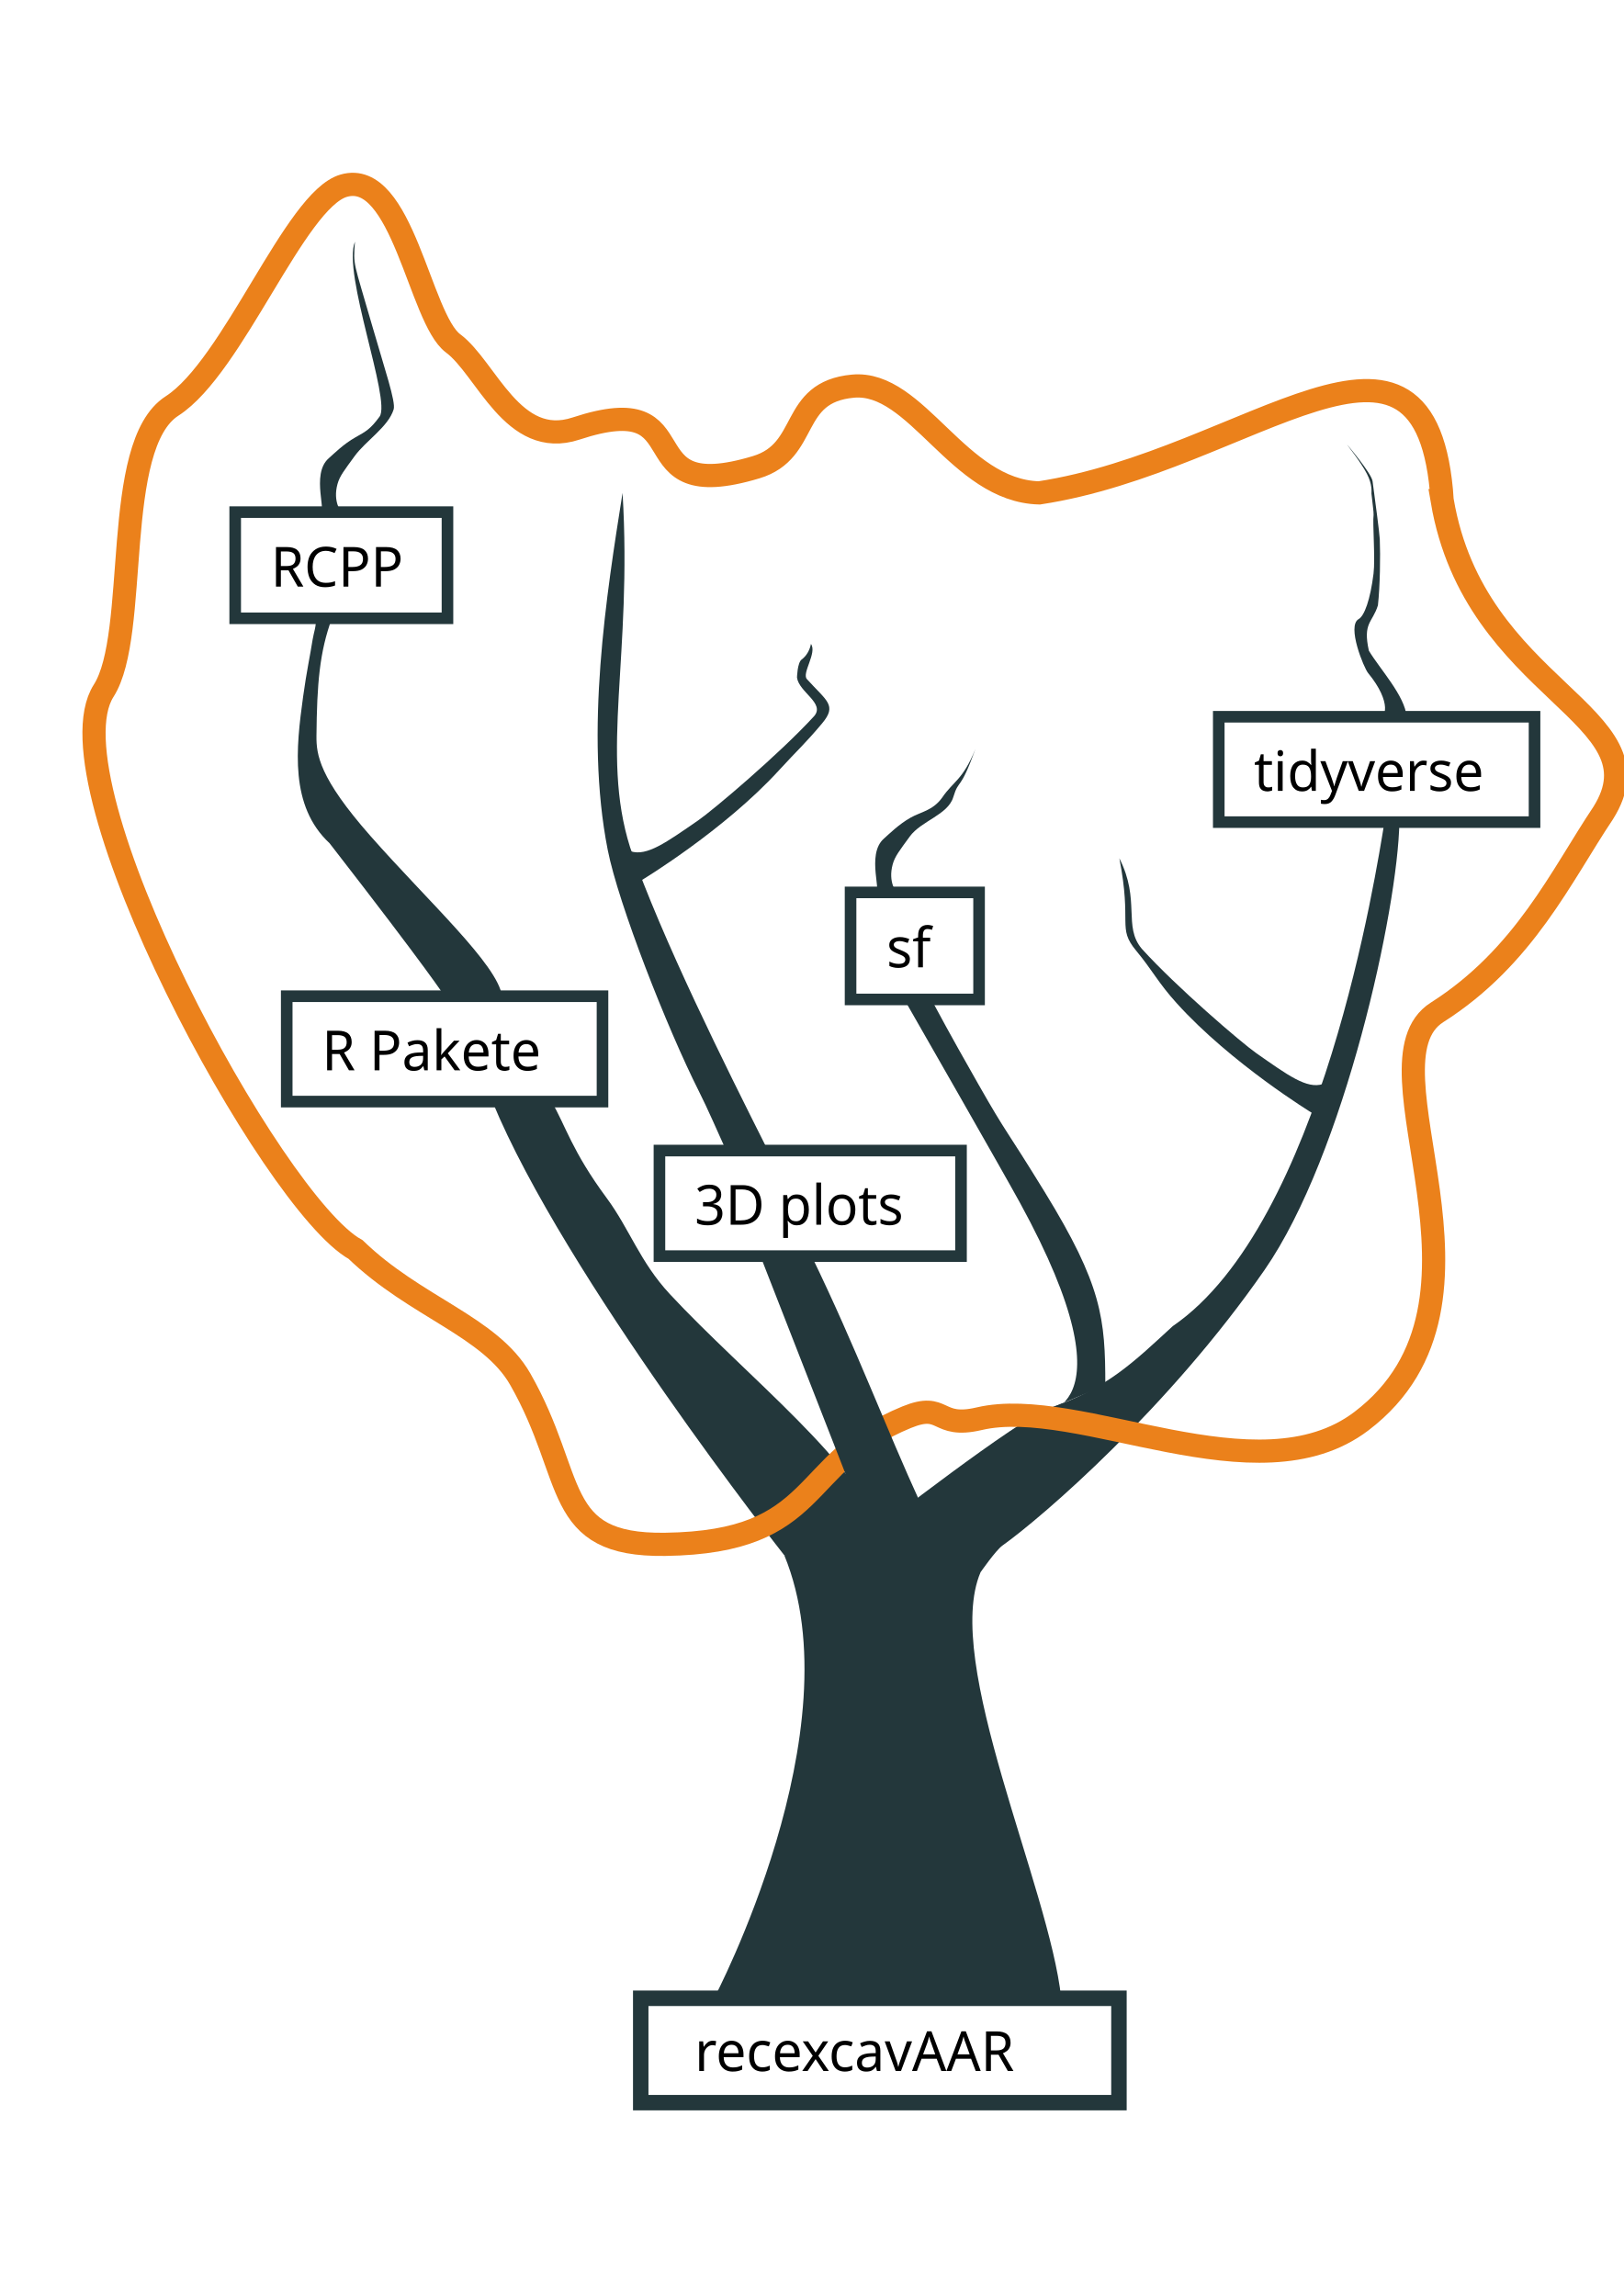
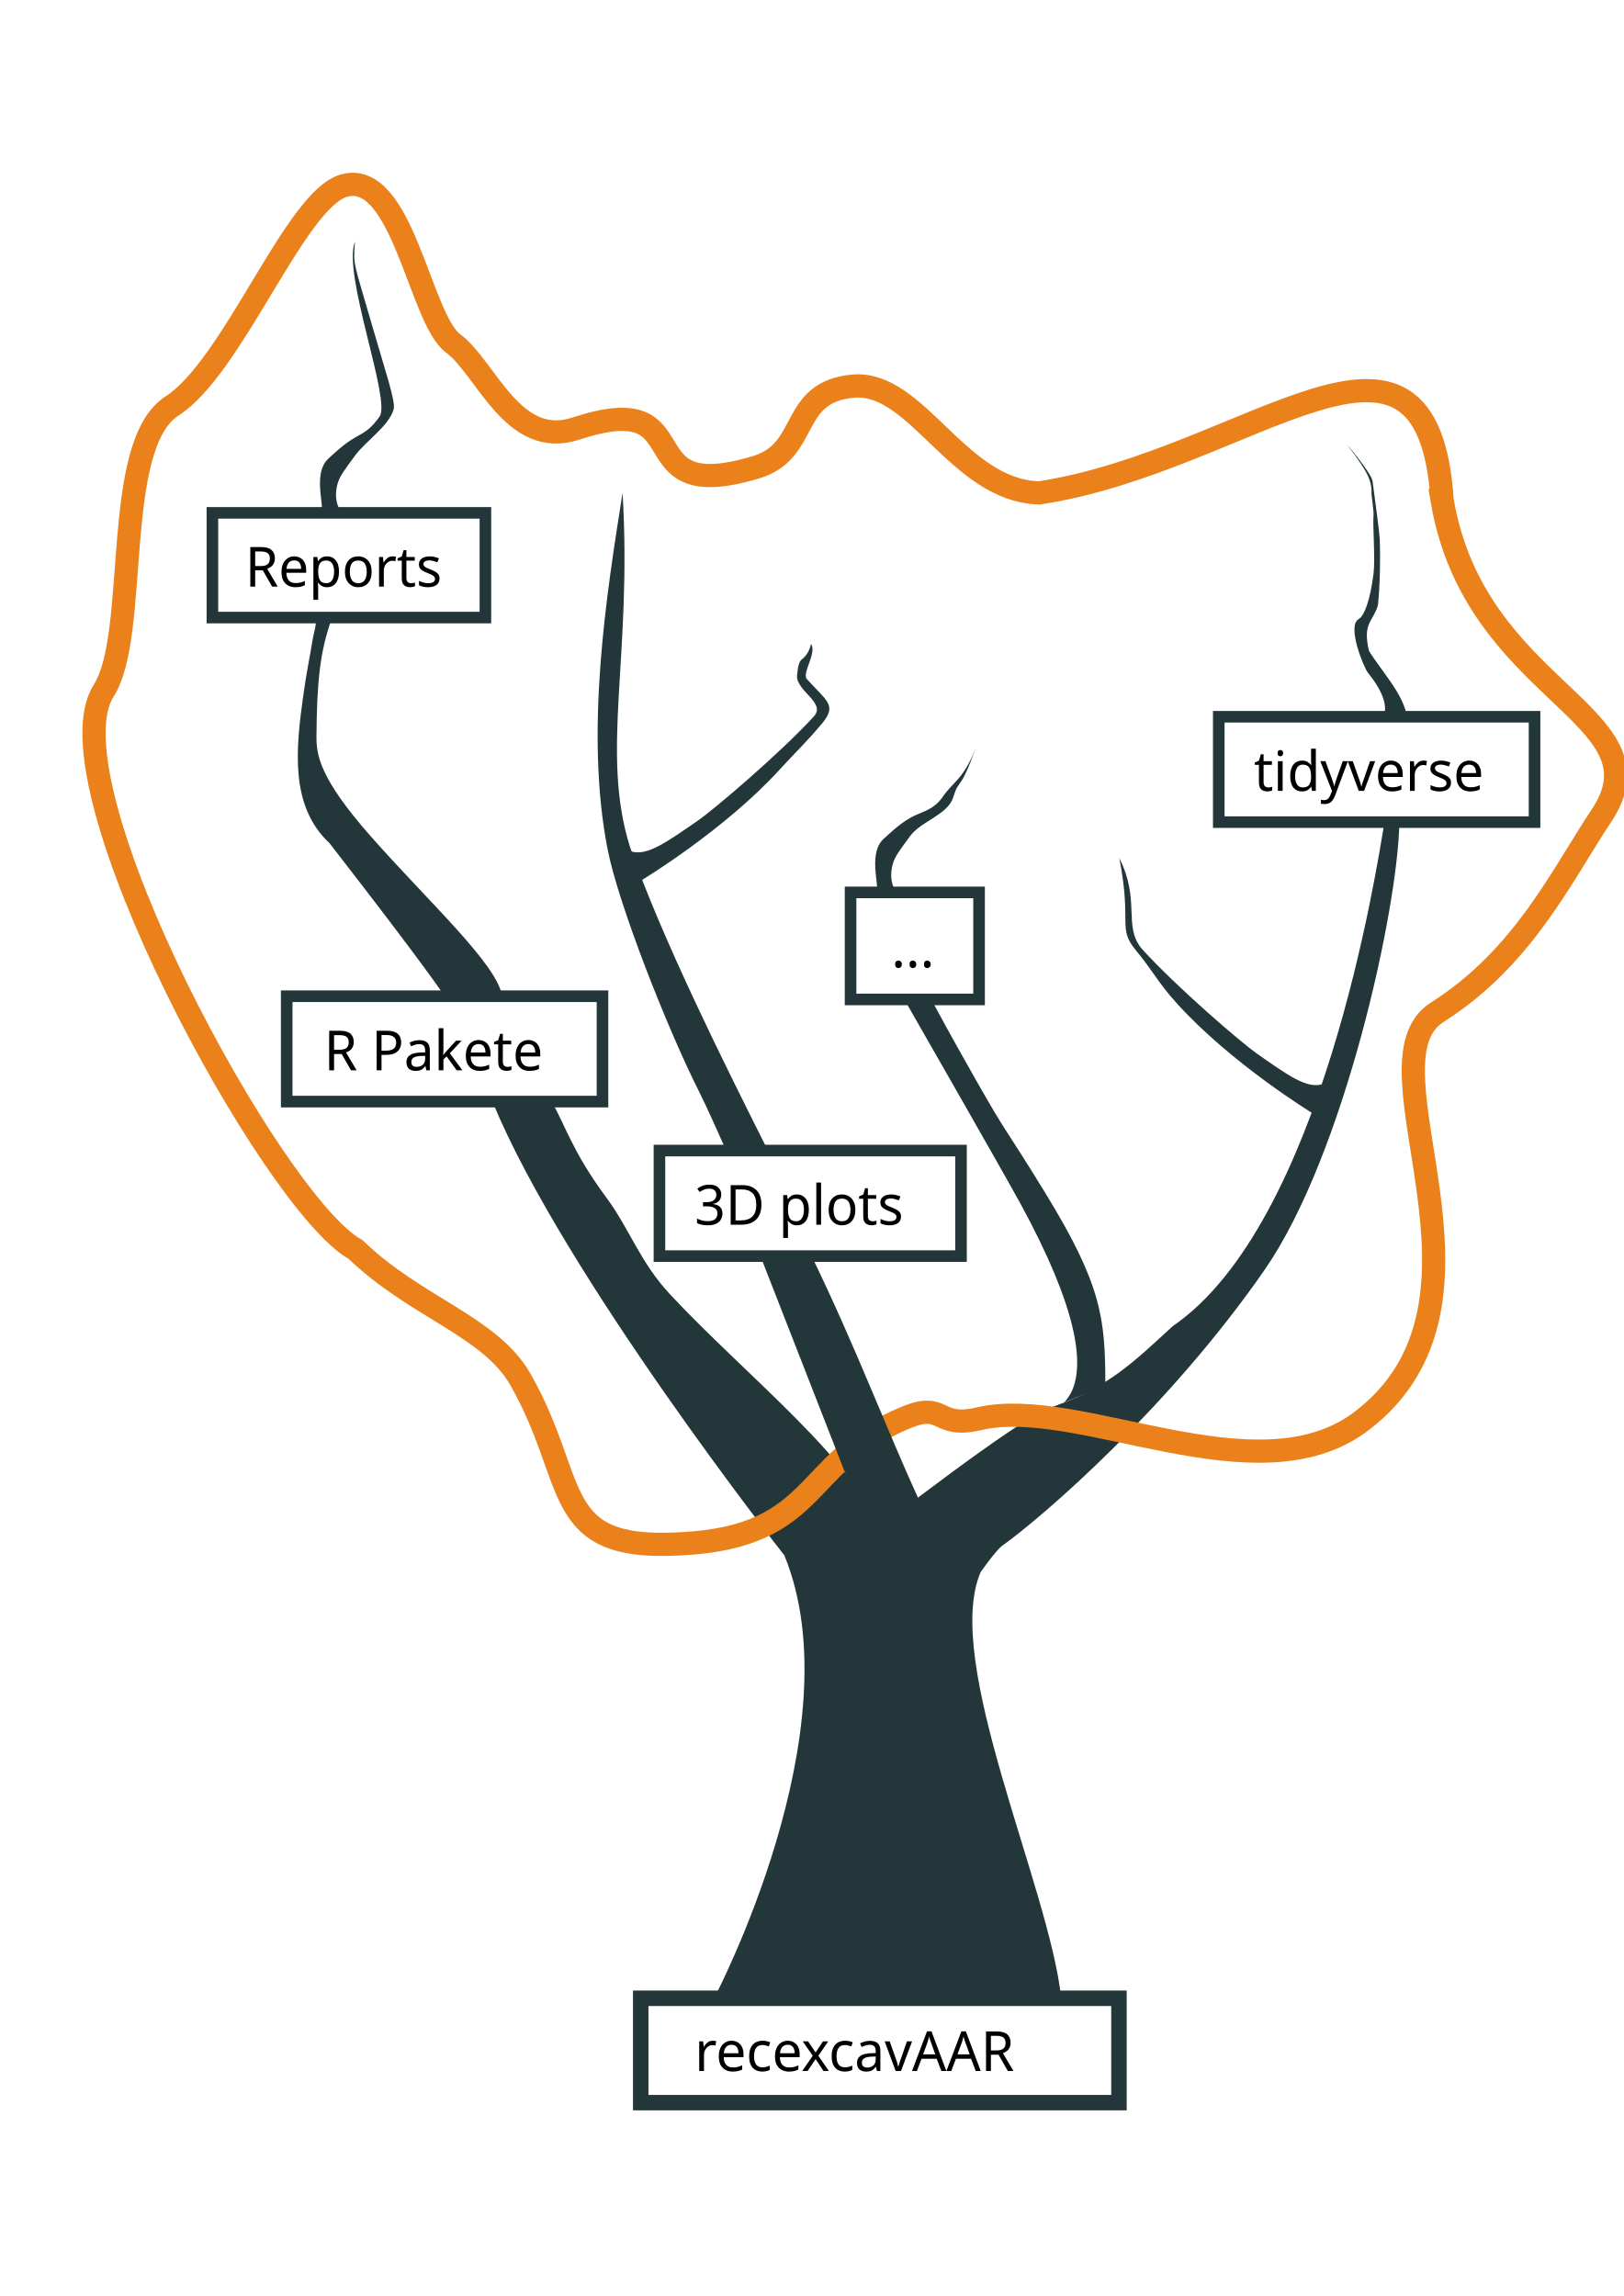
<svg xmlns="http://www.w3.org/2000/svg" width="210mm" height="297mm" viewBox="0 0 210 297" version="1.1" id="svg8">
  <defs id="defs2" />
  <g id="layer1">
    <path style="fill:#23373b;fill-opacity:1;fill-rule:evenodd;stroke:none;stroke-width:0.265px;stroke-linecap:butt;stroke-linejoin:miter;stroke-opacity:1" d="m 113.203,197.955 c 0,0 18.513,-14.45 22.558,-15.823 7.494,-2.544 10.949,-6.037 15.92,-10.592 19.319,-13.246 26.351,-58.988 27.374,-65.192 1.522,-0.034 1.076,0.002 1.931,0 -0.177,11.16 -7.094,42.988 -17.423,57.906 -12.3,17.766 -28.702,31.959 -33.921,35.677 -0.852,0.607 -2.825,3.45 -2.825,3.45 l -4.74,0.037" id="path911" />
    <path id="path907" d="m 101.439,201.19 c 0,0 -28.492,-36.189 -37.752,-58.693 3.744,0.018 3.7,0 7.648,0 1.801,3.063 2.622,6.381 7.119,12.46 2.967,4.011 4.299,8.262 8.177,12.44 9.631,10.375 25.509,22.834 26.572,30.559" style="fill:#23373b;fill-opacity:1;fill-rule:evenodd;stroke:none;stroke-width:0.265px;stroke-linecap:butt;stroke-linejoin:miter;stroke-opacity:1" />
    <rect style="opacity:1;fill:none;fill-opacity:1;fill-rule:nonzero;stroke:#23373b;stroke-width:2;stroke-linecap:round;stroke-linejoin:miter;stroke-miterlimit:4;stroke-dasharray:none;stroke-dashoffset:0;stroke-opacity:1" id="rect10" width="61.85" height="13.501" x="82.868" y="258.488" />
    <text xml:space="preserve" style="font-style:normal;font-variant:normal;font-weight:normal;font-stretch:normal;font-size:7.056px;line-height:4.574px;font-family:sans-serif;-inkscape-font-specification:'sans-serif, Normal';font-variant-ligatures:normal;font-variant-caps:normal;font-variant-numeric:normal;font-feature-settings:normal;text-align:start;letter-spacing:0px;word-spacing:0px;writing-mode:lr-tb;text-anchor:start;fill:#000000;fill-opacity:1;stroke:none;stroke-width:0.691;stroke-linecap:butt;stroke-linejoin:miter;stroke-miterlimit:4;stroke-dasharray:none;stroke-opacity:1" x="91.097" y="264.213" id="text825" transform="scale(0.9862727,1.013918)">
      <tspan id="tspan823" x="91.097" y="264.213" style="font-style:normal;font-variant:normal;font-weight:normal;font-stretch:normal;font-size:7.056px;font-family:sans-serif;-inkscape-font-specification:'sans-serif, Normal';font-variant-ligatures:normal;font-variant-caps:normal;font-variant-numeric:normal;font-feature-settings:normal;text-align:start;writing-mode:lr-tb;text-anchor:start;stroke-width:0.691;stroke-miterlimit:4;stroke-dasharray:none">recexcavAAR</tspan>
    </text>
    <rect y="128.865" x="37.083" height="13.632" width="40.841" id="rect846" style="opacity:1;fill:none;fill-opacity:1;fill-rule:nonzero;stroke:#23373b;stroke-width:1.5;stroke-linecap:round;stroke-linejoin:miter;stroke-miterlimit:4;stroke-dasharray:none;stroke-dashoffset:0;stroke-opacity:1" />
-     <text id="text850" y="136.547" x="42.21" style="font-style:normal;font-variant:normal;font-weight:normal;font-stretch:normal;font-size:7.056px;line-height:4.574px;font-family:sans-serif;-inkscape-font-specification:'sans-serif, Normal';font-variant-ligatures:normal;font-variant-caps:normal;font-variant-numeric:normal;font-feature-settings:normal;text-align:start;letter-spacing:0px;word-spacing:0px;writing-mode:lr-tb;text-anchor:start;fill:#000000;fill-opacity:1;stroke:none;stroke-width:0.691;stroke-linecap:butt;stroke-linejoin:miter;stroke-miterlimit:4;stroke-dasharray:none;stroke-opacity:1" xml:space="preserve" transform="scale(0.9862726,1.013918)">
-       <tspan style="font-style:normal;font-variant:normal;font-weight:normal;font-stretch:normal;font-size:7.056px;font-family:sans-serif;-inkscape-font-specification:'sans-serif, Normal';font-variant-ligatures:normal;font-variant-caps:normal;font-variant-numeric:normal;font-feature-settings:normal;text-align:start;writing-mode:lr-tb;text-anchor:start;stroke-width:0.691;stroke-miterlimit:4;stroke-dasharray:none" y="136.547" x="42.21" id="tspan848">R Pakete</tspan>
+     <text id="text850" y="136.547" x="42.479" style="font-style:normal;font-variant:normal;font-weight:normal;font-stretch:normal;font-size:7.056px;line-height:4.574px;font-family:sans-serif;-inkscape-font-specification:'sans-serif, Normal';font-variant-ligatures:normal;font-variant-caps:normal;font-variant-numeric:normal;font-feature-settings:normal;text-align:start;letter-spacing:0px;word-spacing:0px;writing-mode:lr-tb;text-anchor:start;fill:#000000;fill-opacity:1;stroke:none;stroke-width:0.691;stroke-linecap:butt;stroke-linejoin:miter;stroke-miterlimit:4;stroke-dasharray:none;stroke-opacity:1" xml:space="preserve" transform="scale(0.9862727,1.013918)">
+       <tspan style="font-style:normal;font-variant:normal;font-weight:normal;font-stretch:normal;font-size:7.056px;font-family:sans-serif;-inkscape-font-specification:'sans-serif, Normal';font-variant-ligatures:normal;font-variant-caps:normal;font-variant-numeric:normal;font-feature-settings:normal;text-align:start;writing-mode:lr-tb;text-anchor:start;stroke-width:0.691;stroke-miterlimit:4;stroke-dasharray:none" y="136.547" x="42.479" id="tspan848">R Pakete</tspan>
    </text>
    <rect style="opacity:1;fill:none;fill-opacity:1;fill-rule:nonzero;stroke:#23373b;stroke-width:1.5;stroke-linecap:round;stroke-linejoin:miter;stroke-miterlimit:4;stroke-dasharray:none;stroke-dashoffset:0;stroke-opacity:1" id="rect852" width="40.841" height="13.632" x="157.628" y="92.716" />
    <text xml:space="preserve" style="font-style:normal;font-variant:normal;font-weight:normal;font-stretch:normal;font-size:7.056px;line-height:4.574px;font-family:sans-serif;-inkscape-font-specification:'sans-serif, Normal';font-variant-ligatures:normal;font-variant-caps:normal;font-variant-numeric:normal;font-feature-settings:normal;text-align:start;letter-spacing:0px;word-spacing:0px;writing-mode:lr-tb;text-anchor:start;fill:#000000;fill-opacity:1;stroke:none;stroke-width:0.691;stroke-linecap:butt;stroke-linejoin:miter;stroke-miterlimit:4;stroke-dasharray:none;stroke-opacity:1" x="164.433" y="100.894" id="text856" transform="scale(0.9862726,1.013918)">
      <tspan id="tspan854" x="164.433" y="100.894" style="font-style:normal;font-variant:normal;font-weight:normal;font-stretch:normal;font-size:7.056px;font-family:sans-serif;-inkscape-font-specification:'sans-serif, Normal';font-variant-ligatures:normal;font-variant-caps:normal;font-variant-numeric:normal;font-feature-settings:normal;text-align:start;writing-mode:lr-tb;text-anchor:start;stroke-width:0.691;stroke-miterlimit:4;stroke-dasharray:none">tidyverse</tspan>
    </text>
-     <rect y="66.246" x="30.419" height="13.736" width="27.454" id="rect858" style="opacity:1;fill:none;fill-opacity:1;fill-rule:nonzero;stroke:#23373b;stroke-width:1.5;stroke-linecap:round;stroke-linejoin:miter;stroke-miterlimit:4;stroke-dasharray:none;stroke-dashoffset:0;stroke-opacity:1" />
-     <text id="text862" y="74.838" x="35.505" style="font-style:normal;font-variant:normal;font-weight:normal;font-stretch:normal;font-size:7.056px;line-height:4.574px;font-family:sans-serif;-inkscape-font-specification:'sans-serif, Normal';font-variant-ligatures:normal;font-variant-caps:normal;font-variant-numeric:normal;font-feature-settings:normal;text-align:start;letter-spacing:0px;word-spacing:0px;writing-mode:lr-tb;text-anchor:start;fill:#000000;fill-opacity:1;stroke:none;stroke-width:0.691;stroke-linecap:butt;stroke-linejoin:miter;stroke-miterlimit:4;stroke-dasharray:none;stroke-opacity:1" xml:space="preserve" transform="scale(0.9862727,1.013918)">
-       <tspan style="font-style:normal;font-variant:normal;font-weight:normal;font-stretch:normal;font-size:7.056px;font-family:sans-serif;-inkscape-font-specification:'sans-serif, Normal';font-variant-ligatures:normal;font-variant-caps:normal;font-variant-numeric:normal;font-feature-settings:normal;text-align:start;writing-mode:lr-tb;text-anchor:start;stroke-width:0.691;stroke-miterlimit:4;stroke-dasharray:none" y="74.838" x="35.505" id="tspan860">RCPP</tspan>
+     <rect y="66.34" x="27.471" height="13.546" width="35.309" id="rect858" style="opacity:1;fill:none;fill-opacity:1;fill-rule:nonzero;stroke:#23373b;stroke-width:1.5;stroke-linecap:round;stroke-linejoin:miter;stroke-miterlimit:4;stroke-dasharray:none;stroke-dashoffset:0;stroke-opacity:1" />
+     <text id="text862" y="74.838" x="32.135" style="font-style:normal;font-variant:normal;font-weight:normal;font-stretch:normal;font-size:7.056px;line-height:4.574px;font-family:sans-serif;-inkscape-font-specification:'sans-serif, Normal';font-variant-ligatures:normal;font-variant-caps:normal;font-variant-numeric:normal;font-feature-settings:normal;text-align:start;letter-spacing:0px;word-spacing:0px;writing-mode:lr-tb;text-anchor:start;fill:#000000;fill-opacity:1;stroke:none;stroke-width:0.691;stroke-linecap:butt;stroke-linejoin:miter;stroke-miterlimit:4;stroke-dasharray:none;stroke-opacity:1" xml:space="preserve" transform="scale(0.9862727,1.013918)">
+       <tspan style="font-style:normal;font-variant:normal;font-weight:normal;font-stretch:normal;font-size:7.056px;font-family:sans-serif;-inkscape-font-specification:'sans-serif, Normal';font-variant-ligatures:normal;font-variant-caps:normal;font-variant-numeric:normal;font-feature-settings:normal;text-align:start;writing-mode:lr-tb;text-anchor:start;stroke-width:0.691;stroke-miterlimit:4;stroke-dasharray:none" y="74.838" x="32.135" id="tspan860">Reports</tspan>
    </text>
    <rect style="opacity:1;fill:none;fill-opacity:1;fill-rule:nonzero;stroke:#23373b;stroke-width:1.5;stroke-linecap:round;stroke-linejoin:miter;stroke-miterlimit:4;stroke-dasharray:none;stroke-dashoffset:0;stroke-opacity:1" id="rect864" width="16.62" height="13.841" x="110.007" y="115.44" />
-     <text xml:space="preserve" style="font-style:normal;font-variant:normal;font-weight:normal;font-stretch:normal;font-size:7.056px;line-height:4.574px;font-family:sans-serif;-inkscape-font-specification:'sans-serif, Normal';font-variant-ligatures:normal;font-variant-caps:normal;font-variant-numeric:normal;font-feature-settings:normal;text-align:start;letter-spacing:0px;word-spacing:0px;writing-mode:lr-tb;text-anchor:start;fill:#000000;fill-opacity:1;stroke:none;stroke-width:0.691;stroke-linecap:butt;stroke-linejoin:miter;stroke-miterlimit:4;stroke-dasharray:none;stroke-opacity:1" x="116.252" y="123.409" id="text868" transform="scale(0.9862727,1.013918)">
-       <tspan id="tspan866" x="116.252" y="123.409" style="font-style:normal;font-variant:normal;font-weight:normal;font-stretch:normal;font-size:7.056px;font-family:sans-serif;-inkscape-font-specification:'sans-serif, Normal';font-variant-ligatures:normal;font-variant-caps:normal;font-variant-numeric:normal;font-feature-settings:normal;text-align:start;writing-mode:lr-tb;text-anchor:start;stroke-width:0.691;stroke-miterlimit:4;stroke-dasharray:none">sf</tspan>
+     <text xml:space="preserve" style="font-style:normal;font-variant:normal;font-weight:normal;font-stretch:normal;font-size:7.056px;line-height:4.574px;font-family:sans-serif;-inkscape-font-specification:'sans-serif, Normal';font-variant-ligatures:normal;font-variant-caps:normal;font-variant-numeric:normal;font-feature-settings:normal;text-align:start;letter-spacing:0px;word-spacing:0px;writing-mode:lr-tb;text-anchor:start;fill:#000000;fill-opacity:1;stroke:none;stroke-width:0.691;stroke-linecap:butt;stroke-linejoin:miter;stroke-miterlimit:4;stroke-dasharray:none;stroke-opacity:1" x="116.869" y="123.409" id="text868" transform="scale(0.9862727,1.013918)">
+       <tspan id="tspan866" x="116.869" y="123.409" style="font-style:normal;font-variant:normal;font-weight:normal;font-stretch:normal;font-size:7.056px;font-family:sans-serif;-inkscape-font-specification:'sans-serif, Normal';font-variant-ligatures:normal;font-variant-caps:normal;font-variant-numeric:normal;font-feature-settings:normal;text-align:start;writing-mode:lr-tb;text-anchor:start;stroke-width:0.691;stroke-miterlimit:4;stroke-dasharray:none">...</tspan>
    </text>
    <path style="fill:#23373b;fill-opacity:1;fill-rule:evenodd;stroke:none;stroke-width:0.265px;stroke-linecap:butt;stroke-linejoin:miter;stroke-opacity:1" d="m 92.352,258.488 c 0,0 18.347,-34.795 9.087,-57.298 13.36,-8.18 16.232,0.722 25.378,2.193 -4.94,11.596 8.902,40.694 10.436,55.105" id="path905" />
    <path id="path913" d="m 134.158,182.867 c 0,0 12.965,0.547 -2.218,-27.237 -2.264,-4.143 -13.275,-23.368 -14.984,-26.35 2.013,0.058 2.215,0.093 3.496,0 1.184,2.165 1.839,3.509 6.114,11.026 3.743,6.582 3.295,5.333 8.521,13.837 7.451,12.126 7.864,16.41 7.869,25.061" style="fill:#23373b;fill-opacity:1;fill-rule:evenodd;stroke:none;stroke-width:0.265px;stroke-linecap:butt;stroke-linejoin:miter;stroke-opacity:1" />
    <path style="fill:#23373b;fill-opacity:1;fill-rule:evenodd;stroke:none;stroke-width:0.265px;stroke-linecap:butt;stroke-linejoin:miter;stroke-opacity:1" d="m 57.503,128.865 c 0,0 -1.912,-3.079 -14.881,-19.789 -5.18,-4.824 -4.338,-12.276 -3.419,-18.962 0.453,-3.296 0.907,-5.309 1.227,-7.365 0.137,-0.88 0.499,-1.768 0.418,-2.768 2.495,-0.048 -0.376,-3e-6 2.081,0 -1.602,4.352 -1.937,8.485 -1.999,15.218 -0.022,2.413 0.346,5.403 6.985,12.941 7.471,8.482 16.456,16.635 17.018,20.725" id="path915" />
    <path id="path917" d="m 169.756,144.007 c 0,0 -10.493,-6.403 -17.562,-14.228 -2.432,-2.692 -3.075,-4.174 -5.259,-6.816 -2.483,-3.003 -0.491,-3.359 -2.165,-11.941 2.771,5.469 0.446,8.79 2.908,11.714 4.43,4.904 12.918,12.18 14.805,13.498 4.051,2.828 6.538,4.683 8.617,3.991" style="fill:#23373b;fill-opacity:1;fill-rule:evenodd;stroke:none;stroke-width:0.097px;stroke-linecap:butt;stroke-linejoin:miter;stroke-opacity:1" />
    <path style="fill:#23373b;fill-opacity:1;fill-rule:evenodd;stroke:none;stroke-width:0.065px;stroke-linecap:butt;stroke-linejoin:miter;stroke-opacity:1" d="m 115.952,115.44 c 0,0 -1.13,-1.317 -0.497,-3.629 0.288,-1.05 0.886,-1.78 2.212,-3.608 1.46,-2.012 4.919,-2.795 5.614,-5.062 0.782,-2.551 0.805,-0.54 2.886,-6.279 -1.664,4.089 -2.853,4.154 -4.332,6.339 -1.198,1.651 -2.741,1.823 -4.034,2.548 -1.577,0.885 -2.846,2.173 -3.468,2.715 -2.433,2.114 -0.023,7.493 -1.272,6.975" id="path919" />
    <path id="path921" d="m 44.146,66.246 c 0,0 -1.13,-1.317 -0.497,-3.629 0.288,-1.05 0.886,-1.78 2.212,-3.608 1.46,-2.012 4.356,-3.787 5.052,-6.054 0.297,-0.969 -1.158,-5.209 -2.716,-10.615 -2.545,-8.827 -2.505,-7.858 -2.29,-11.08 -1.664,4.089 4.675,20.43 3.196,22.615 -1.198,1.651 -1.815,1.955 -3.108,2.68 -1.577,0.885 -2.846,2.173 -3.468,2.715 -2.433,2.114 -0.023,7.493 -1.272,6.975" style="fill:#23373b;fill-opacity:1;fill-rule:evenodd;stroke:none;stroke-width:0.065px;stroke-linecap:butt;stroke-linejoin:miter;stroke-opacity:1" />
    <path style="fill:#23373b;fill-opacity:1;fill-rule:evenodd;stroke:none;stroke-width:0.065px;stroke-linecap:butt;stroke-linejoin:miter;stroke-opacity:1" d="m 181.921,92.716 c -0.184,-2.675 -3.527,-6.268 -4.879,-8.546 -0.814,-3.652 0.474,-3.6 1.17,-5.867 0.277,-2.459 0.329,-6.449 0.241,-8.543 -0.033,-0.776 -0.601,-5.055 -0.933,-7.512 -0.139,-1.028 -3.313,-4.763 -3.313,-4.763 -0.022,0.03 1.746,2.186 2.582,3.805 0.747,1.446 0.569,2.364 0.587,2.557 0.09,0.955 0.314,2.477 0.276,2.757 -0.146,1.103 0.232,5.661 -0.007,7.589 -0.421,3.407 -1.191,5.477 -1.921,5.886 -1.577,0.885 0.684,6.334 1.209,6.971 3.133,3.798 2.363,6.183 1.114,5.666" id="path923" />
    <path style="fill:#23373b;fill-opacity:1;fill-rule:evenodd;stroke:none;stroke-width:0.097px;stroke-linecap:butt;stroke-linejoin:miter;stroke-opacity:1" d="m 82.923,113.896 c 0,0 10.636,-6.403 17.802,-14.228 2.465,-2.692 3.381,-3.446 5.596,-6.088 1.988,-2.372 0.596,-2.893 -1.966,-5.74 -0.682,-0.758 1.352,-3.402 0.529,-4.544 -0.149,0.775 -0.559,1.537 -1.199,2.011 -0.57,0.421 -0.605,2.349 -0.605,2.349 0.266,1.895 3.648,3.301 2.225,4.969 -4.491,4.904 -13.095,12.18 -15.008,13.498 -4.107,2.828 -6.628,4.683 -8.735,3.991" id="path925" />
    <path style="fill:none;fill-opacity:1;fill-rule:evenodd;stroke:#eb811b;stroke-width:3;stroke-linecap:butt;stroke-linejoin:miter;stroke-miterlimit:4;stroke-dasharray:none;stroke-opacity:1" d="m 186.525,64.753 c 4.219,24.813 28.892,27.57 20.817,40.421 -5.404,8.074 -10.191,18.602 -21.478,25.779 -10.405,6.615 10.646,37.371 -9.791,52.883 -13.481,10.232 -36.469,-3.357 -49.43,-0.316 -5.627,1.32 -4.413,-2.222 -9.367,-0.203 -14.207,5.792 -10.812,16.175 -31.268,16.452 -14.665,0.199 -11.386,-8.519 -18.721,-21.363 C 63.382,171.567 53.723,169.114 45.989,161.632 35.248,155.715 5.776,101.291 13.405,89.354 18.091,82.021 14.325,57.609 22.251,52.516 30.177,47.423 38.151,25.843 44.454,24.022 c 7.6,-2.195 9.823,17.187 14.143,20.392 4.32,3.205 7.708,13.724 15.9,11.022 16.73,-5.518 5.991,10.23 23.31,4.997 6.966,-2.105 4.209,-9.715 12.5,-10.482 8.291,-0.767 13.592,13.536 24.098,13.808 27.09,-4.113 50.207,-28.174 52.121,0.994 z" id="path929" />
    <path style="fill:#23373b;fill-opacity:1;fill-rule:evenodd;stroke:none;stroke-width:0.265px;stroke-linecap:butt;stroke-linejoin:miter;stroke-opacity:1" d="m 93.915,148.825 c -1.078,-2.375 -2.35,-5.335 -3.537,-7.69 -4.105,-8.148 -10.391,-24.163 -11.779,-31.197 -3.014,-15.28 -0.139,-33.167 1.919,-46.181 1.273,21.205 -2.918,33.539 0.982,45.869 4.166,11.914 12.258,28.137 17.768,39.094 m -0.84,13.963 c 0,0 2.549,-0.356 6.492,-0.308 5.969,12.31 9.451,21.885 14.243,32.329 0.737,1.568 -6.561,0.815 -5.826,6.158" id="path909" />
    <rect style="opacity:1;fill:none;fill-opacity:1;fill-rule:nonzero;stroke:#23373b;stroke-width:1.5;stroke-linecap:round;stroke-linejoin:miter;stroke-miterlimit:4;stroke-dasharray:none;stroke-dashoffset:0;stroke-opacity:1" id="rect963" width="39.004" height="13.648" x="85.288" y="148.833" />
    <text transform="scale(0.9862727,1.013918)" xml:space="preserve" style="font-style:normal;font-variant:normal;font-weight:normal;font-stretch:normal;font-size:7.056px;line-height:4.574px;font-family:sans-serif;-inkscape-font-specification:'sans-serif, Normal';font-variant-ligatures:normal;font-variant-caps:normal;font-variant-numeric:normal;font-feature-settings:normal;text-align:start;letter-spacing:0px;word-spacing:0px;writing-mode:lr-tb;text-anchor:start;fill:#000000;fill-opacity:1;stroke:none;stroke-width:0.691;stroke-linecap:butt;stroke-linejoin:miter;stroke-miterlimit:4;stroke-dasharray:none;stroke-opacity:1" x="91.094" y="156.248" id="text967">
      <tspan id="tspan965" x="91.094" y="156.248" style="font-style:normal;font-variant:normal;font-weight:normal;font-stretch:normal;font-size:7.056px;font-family:sans-serif;-inkscape-font-specification:'sans-serif, Normal';font-variant-ligatures:normal;font-variant-caps:normal;font-variant-numeric:normal;font-feature-settings:normal;text-align:start;writing-mode:lr-tb;text-anchor:start;stroke-width:0.691;stroke-miterlimit:4;stroke-dasharray:none">3D plots</tspan>
    </text>
  </g>
</svg>
